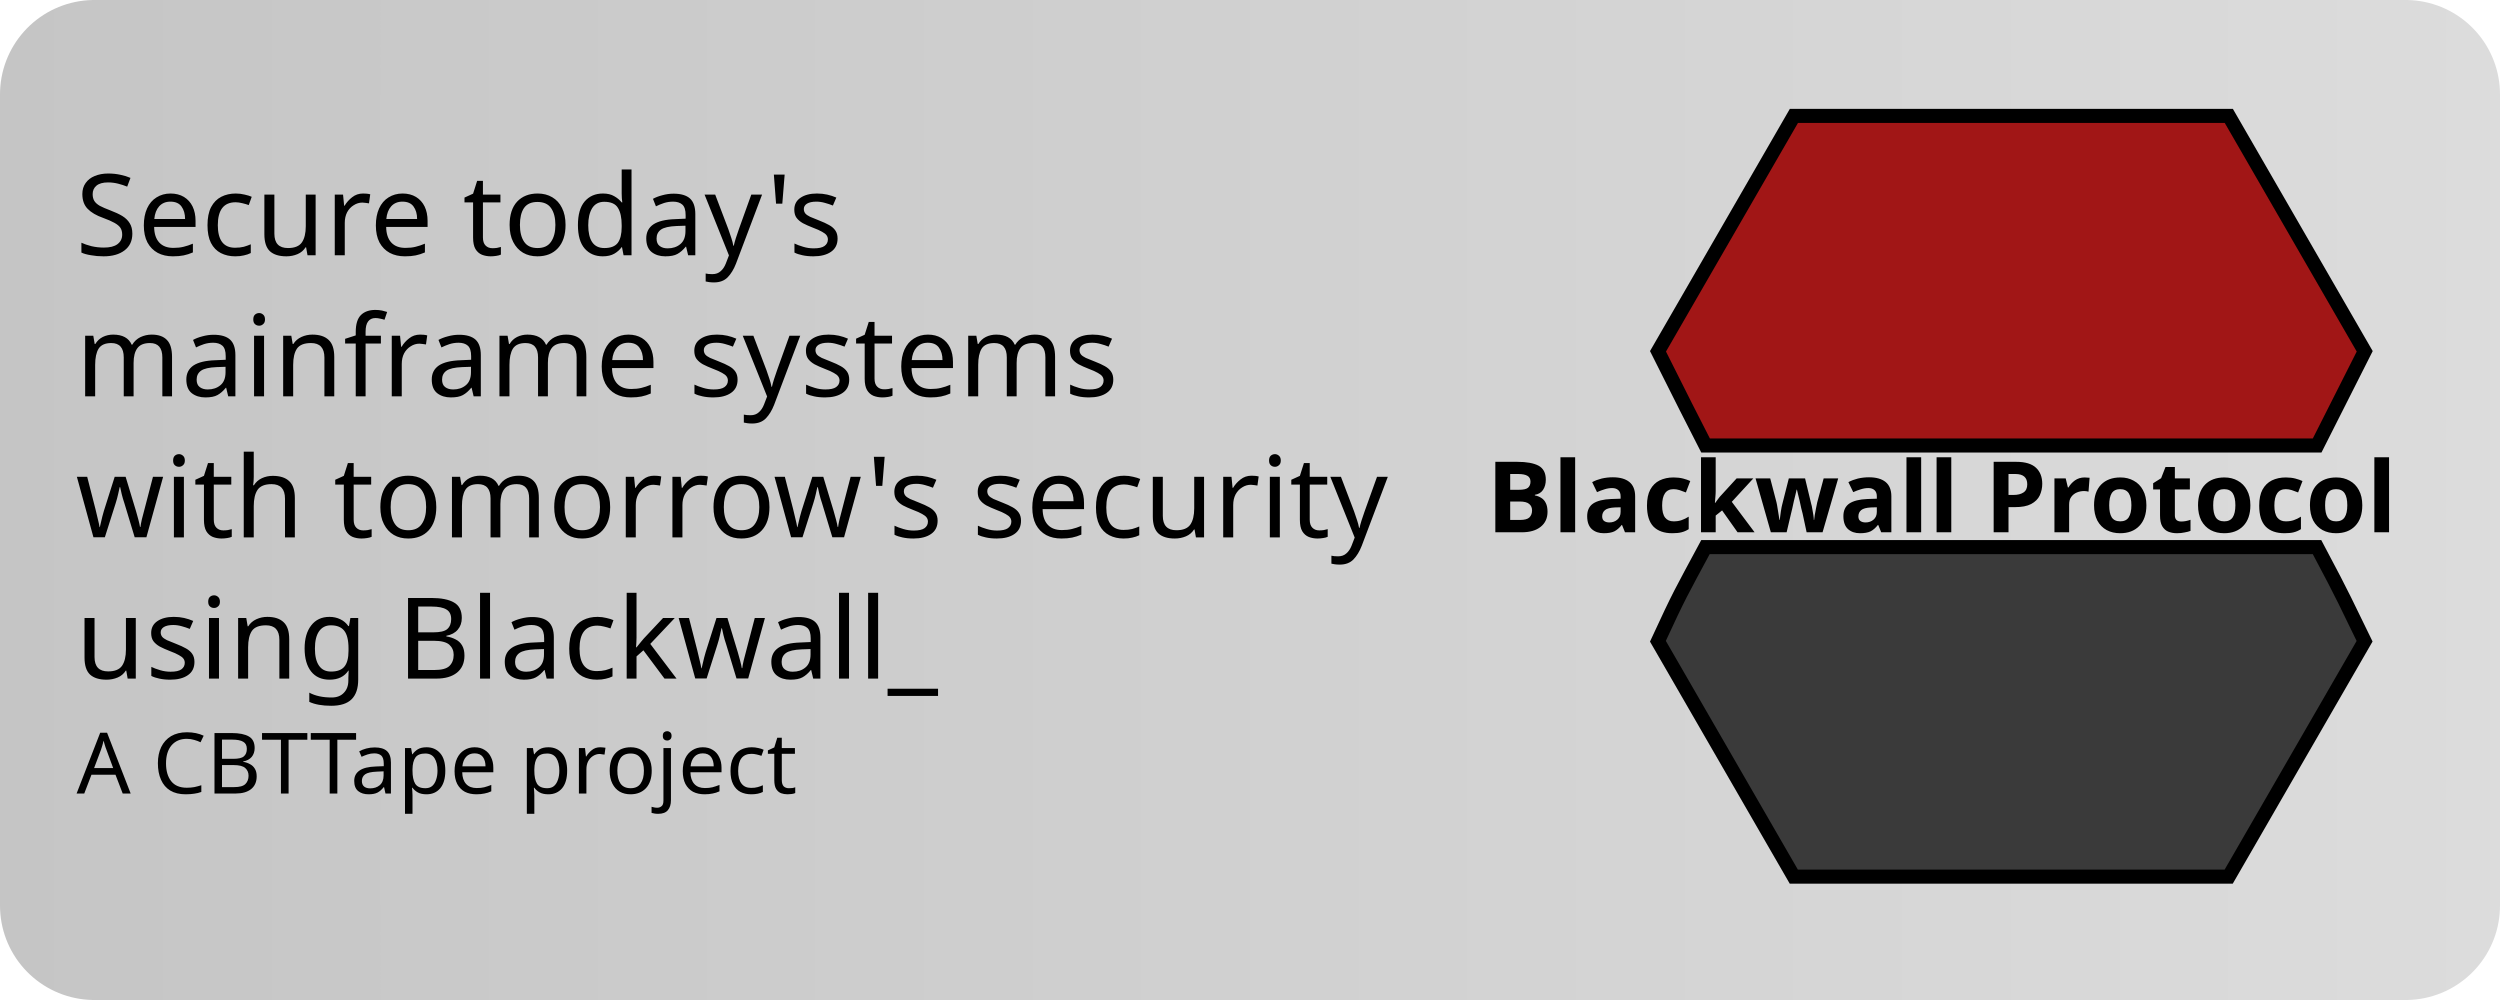
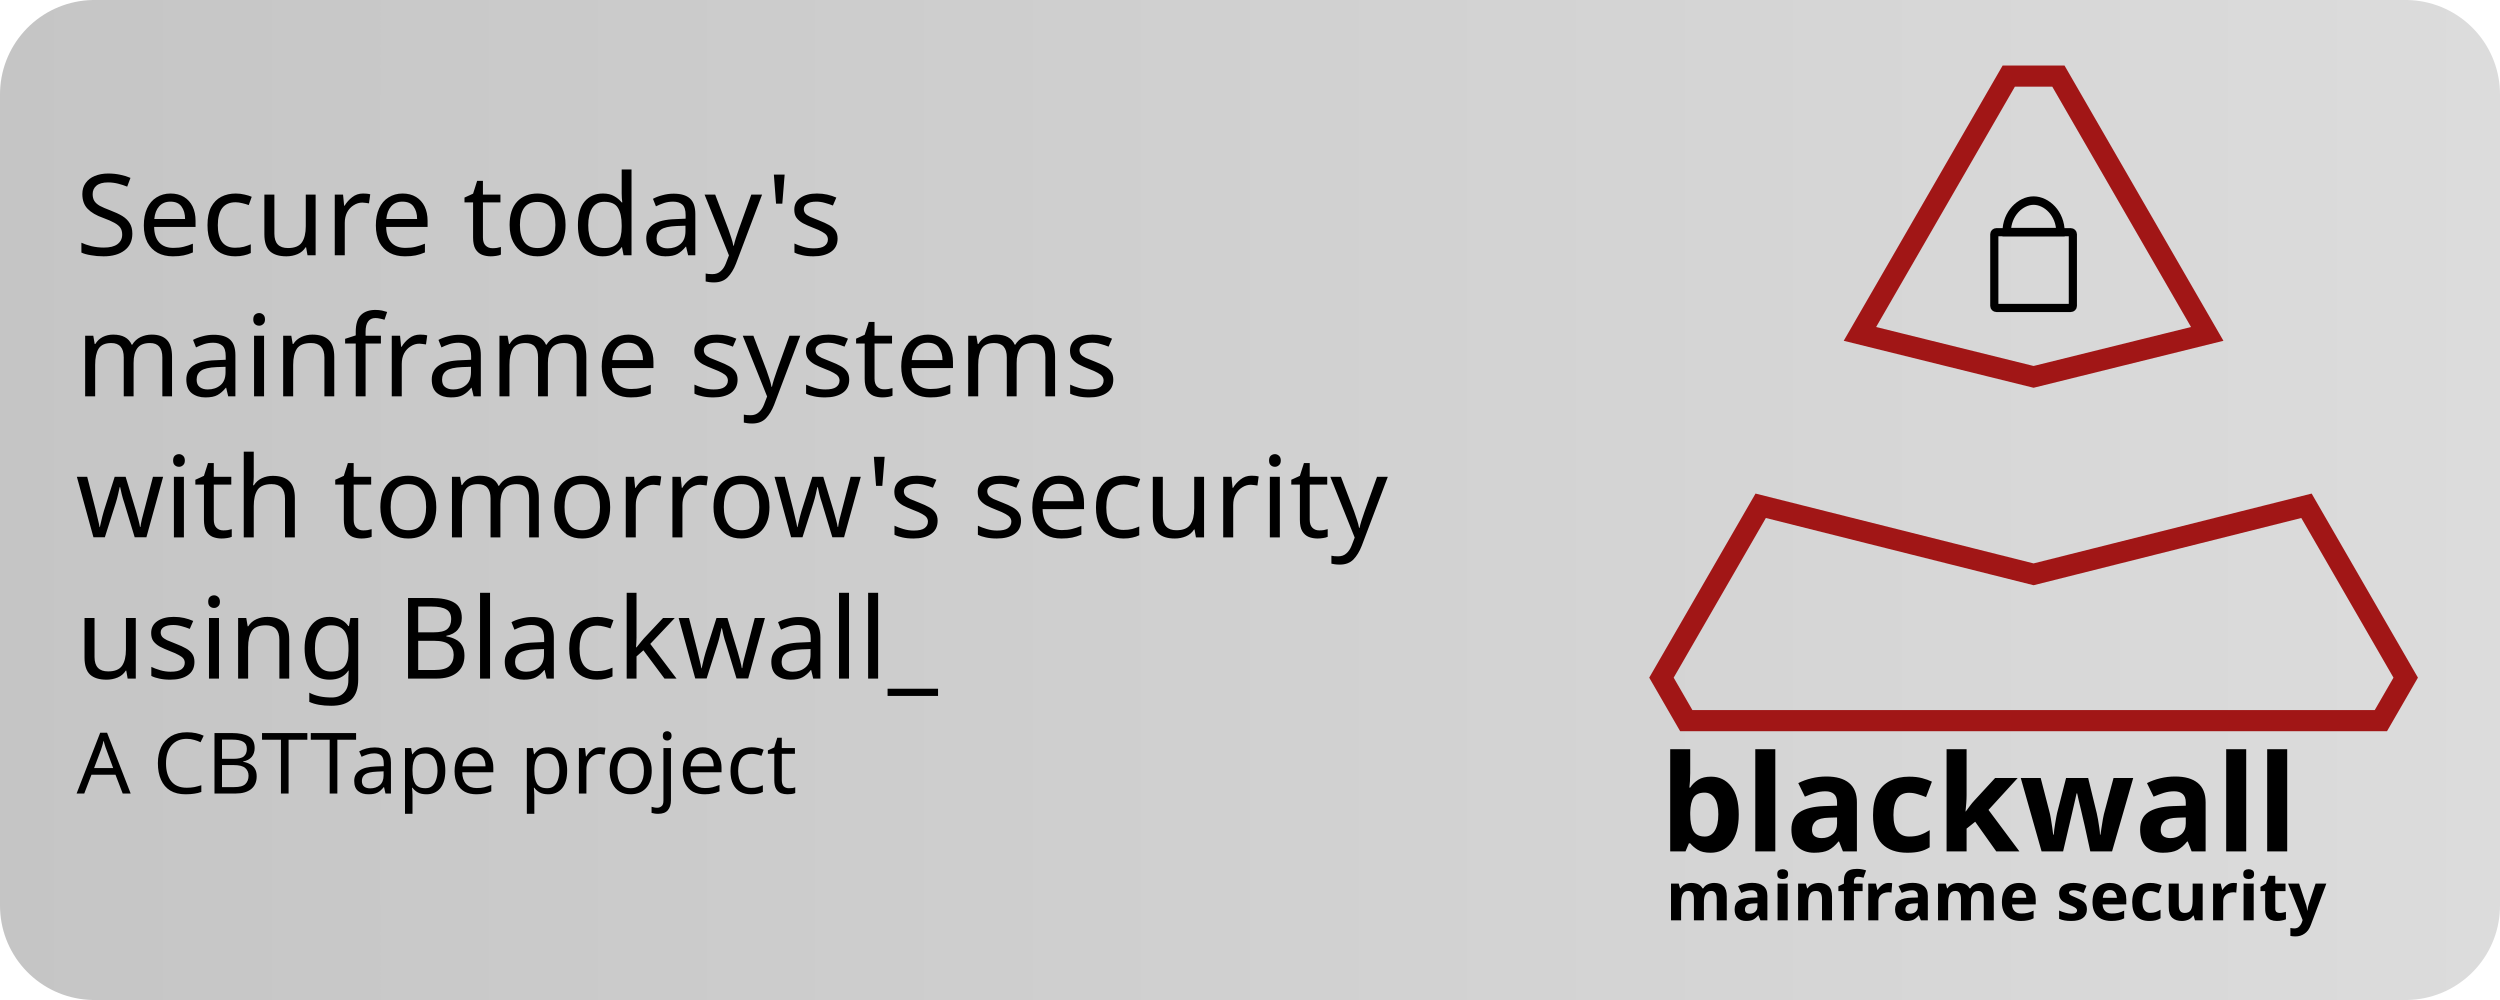
- <svg xmlns="http://www.w3.org/2000/svg" xmlns:xlink="http://www.w3.org/1999/xlink" width="250mm" height="100mm" viewBox="0 0 250 100" version="1.1" id="svg1">
+ <svg xmlns="http://www.w3.org/2000/svg" xmlns:xlink="http://www.w3.org/1999/xlink" width="250mm" height="100mm" viewBox="0 0 250 100" version="1.1" id="svg1" xml:space="preserve">
  <defs id="defs1">
    <linearGradient id="linearGradient14">
      <stop style="stop-color:#c5c5c5;stop-opacity:1;" offset="0" id="stop14" />
      <stop style="stop-color:#dcdcdc;stop-opacity:1;" offset="1" id="stop15" />
    </linearGradient>
    <linearGradient id="linearGradient12">
      <stop style="stop-color:#c5c5c5;stop-opacity:1;" offset="0" id="stop12" />
      <stop style="stop-color:#dcdcdc;stop-opacity:1;" offset="1" id="stop13" />
    </linearGradient>
    <rect x="41.379" y="258.621" width="309.483" height="74.138" id="rect8" />
    <linearGradient xlink:href="#linearGradient12" id="linearGradient13" x1="3.8146973e-05" y1="50" x2="250" y2="50" gradientUnits="userSpaceOnUse" />
    <linearGradient xlink:href="#linearGradient14" id="linearGradient15" x1="3.8146973e-05" y1="50" x2="250" y2="50" gradientUnits="userSpaceOnUse" />
+     <clipPath clipPathUnits="userSpaceOnUse" id="clipPath33">
+       <rect style="fill:#000000;stroke:none;stroke-width:1;stroke-linecap:butt;stroke-linejoin:bevel;paint-order:stroke markers fill;stop-color:#000000" id="rect33" width="46.192" height="80.007" x="75" y="399.997" />
+     </clipPath>
+     <pattern patternUnits="userSpaceOnUse" width="2.5" height="1" patternTransform="translate(0,0) scale(2,2)" preserveAspectRatio="xMidYMid" id="Strips1_1.5-7" style="fill:#000000">
+       <rect style="stroke:none" x="0" y="-0.5" width="1" height="2" id="rect140-1" />
+     </pattern>
+     <pattern xlink:href="#Strips1_1.5-7" preserveAspectRatio="xMidYMid" id="pattern1" patternTransform="rotate(90,-4.5161,-7.969589)" x="0" y="0" />
+     <clipPath clipPathUnits="userSpaceOnUse" id="clipPath33-0">
+       <rect style="fill:#000000;stroke:none;stroke-width:1;stroke-linecap:butt;stroke-linejoin:bevel;paint-order:stroke markers fill;stop-color:#000000" id="rect33-4" width="46.192" height="80.007" x="75" y="399.997" />
+     </clipPath>
+     <pattern patternUnits="userSpaceOnUse" width="2.5" height="1" patternTransform="translate(0,0) scale(2,2)" preserveAspectRatio="xMidYMid" id="Strips1_1.5-7-8" style="fill:#000000">
+       <rect style="stroke:none" x="0" y="-0.5" width="1" height="2" id="rect140-1-7" />
+     </pattern>
+     <pattern xlink:href="#Strips1_1.5-7-8" preserveAspectRatio="xMidYMid" id="pattern1-1" patternTransform="rotate(90,-4.5161,-7.969589)" x="0" y="0" />
+     <clipPath clipPathUnits="userSpaceOnUse" id="clipPath33-6">
+       <rect style="fill:#000000;stroke:none;stroke-width:1;stroke-linecap:butt;stroke-linejoin:bevel;paint-order:stroke markers fill;stop-color:#000000" id="rect33-1" width="46.192" height="80.007" x="75" y="399.997" />
+     </clipPath>
+     <pattern patternUnits="userSpaceOnUse" width="2.5" height="1" patternTransform="translate(0,0) scale(2,2)" preserveAspectRatio="xMidYMid" id="Strips1_1.5-7-0" style="fill:#000000">
+       <rect style="stroke:none" x="0" y="-0.5" width="1" height="2" id="rect140-1-6" />
+     </pattern>
+     <pattern xlink:href="#Strips1_1.5-7-0" preserveAspectRatio="xMidYMid" id="pattern1-15" patternTransform="rotate(90,-4.5161,-7.969589)" x="0" y="0" />
+     <clipPath clipPathUnits="userSpaceOnUse" id="clipPath33-1">
+       <rect style="fill:#000000;stroke:none;stroke-width:1;stroke-linecap:butt;stroke-linejoin:bevel;paint-order:stroke markers fill;stop-color:#000000" id="rect33-7" width="46.192" height="80.007" x="75" y="399.997" />
+     </clipPath>
+     <pattern patternUnits="userSpaceOnUse" width="2.5" height="1" patternTransform="translate(0,0) scale(2,2)" preserveAspectRatio="xMidYMid" id="Strips1_1.5-7-7" style="fill:#000000">
+       <rect style="stroke:none" x="0" y="-0.5" width="1" height="2" id="rect140-1-1" />
+     </pattern>
+     <pattern xlink:href="#Strips1_1.5-7-7" preserveAspectRatio="xMidYMid" id="pattern1-159" patternTransform="rotate(90,-4.5161,-7.969589)" x="0" y="0" />
+     <rect x="41.379" y="258.621" width="309.483" height="74.138" id="rect8-9" />
+     <clipPath clipPathUnits="userSpaceOnUse" id="clipPath33-5">
+       <rect style="fill:#000000;stroke:none;stroke-width:1;stroke-linecap:butt;stroke-linejoin:bevel;paint-order:stroke markers fill;stop-color:#000000" id="rect33-3" width="46.192" height="80.007" x="75" y="399.997" />
+     </clipPath>
+     <pattern patternUnits="userSpaceOnUse" width="2.5" height="1" patternTransform="translate(0,0) scale(2,2)" preserveAspectRatio="xMidYMid" id="Strips1_1.5-7-5" style="fill:#000000">
+       <rect style="stroke:none" x="0" y="-0.5" width="1" height="2" id="rect140-1-62" />
+     </pattern>
+     <pattern xlink:href="#Strips1_1.5-7-5" preserveAspectRatio="xMidYMid" id="pattern1-9" patternTransform="rotate(90,-4.5161,-7.969589)" x="0" y="0" />
+     <rect x="41.379" y="258.621" width="309.483" height="74.138" id="rect8-9-1" />
  </defs>
  <rect style="fill:url(#linearGradient15);fill-opacity:1;stroke:url(#linearGradient13);stroke-width:18.879;stroke-linecap:round;stroke-linejoin:round;stroke-miterlimit:16.5;stroke-dasharray:none;stroke-opacity:1" id="rect10" width="231.121" height="81.121" x="9.439" y="9.439" />
  <g id="layer1">
    <text xml:space="preserve" style="font-style:normal;font-variant:normal;font-weight:500;font-stretch:normal;font-size:11.289px;font-family:'IBM Plex Sans';-inkscape-font-specification:'IBM Plex Sans Medium';text-align:start;writing-mode:lr-tb;direction:ltr;text-anchor:start;fill:#000000;fill-opacity:1;stroke-width:0.265" x="7.561" y="25.523" id="text5">
      <tspan id="tspan5" style="font-style:normal;font-variant:normal;font-weight:500;font-stretch:normal;font-size:11.289px;font-family:'IBM Plex Sans';-inkscape-font-specification:'IBM Plex Sans Medium';text-align:start;text-anchor:start;stroke-width:0.265" x="7.561" y="25.523">Secure today's </tspan>
      <tspan style="font-style:normal;font-variant:normal;font-weight:500;font-stretch:normal;font-size:11.289px;font-family:'IBM Plex Sans';-inkscape-font-specification:'IBM Plex Sans Medium';text-align:start;text-anchor:start;stroke-width:0.265" x="7.561" y="39.635" id="tspan6">mainframe systems</tspan>
      <tspan style="font-style:normal;font-variant:normal;font-weight:500;font-stretch:normal;font-size:11.289px;font-family:'IBM Plex Sans';-inkscape-font-specification:'IBM Plex Sans Medium';text-align:start;text-anchor:start;stroke-width:0.265" x="7.561" y="53.746" id="tspan11">with tomorrow's security </tspan>
      <tspan style="font-style:normal;font-variant:normal;font-weight:500;font-stretch:normal;font-size:11.289px;font-family:'IBM Plex Sans';-inkscape-font-specification:'IBM Plex Sans Medium';text-align:start;text-anchor:start;stroke-width:0.265" x="7.561" y="67.857" id="tspan12">using Blackwall_</tspan>
      <tspan style="font-style:normal;font-variant:normal;font-weight:500;font-stretch:normal;font-size:11.289px;font-family:'IBM Plex Sans';-inkscape-font-specification:'IBM Plex Sans Medium';text-align:start;text-anchor:start;stroke-width:0.265" x="7.561" y="81.968" id="tspan7" />
    </text>
    <text xml:space="preserve" style="font-style:normal;font-variant:normal;font-weight:normal;font-stretch:normal;font-size:8.467px;font-family:'IBM Plex Sans';-inkscape-font-specification:'IBM Plex Sans';text-align:start;writing-mode:lr-tb;direction:ltr;text-anchor:start;fill:#000000;fill-opacity:1;stroke-width:0.265" x="7.66" y="79.353" id="text10">
      <tspan id="tspan10" style="font-size:8.467px;stroke-width:0.265" x="7.66" y="79.353">A CBTTape project</tspan>
    </text>
  </g>
  <g id="layer2" transform="translate(-0.29006,-2.90786)">
-     <path d="m 170.838,57.616 c -2.51,4.674 -2.55,4.638 -4.757,9.416 l 2.718,4.708 2.718,4.708 2.718,4.708 2.718,4.708 2.718,4.708 h 5.436 5.436 5.436 5.436 5.436 5.436 5.436 5.436 l 2.718,-4.708 2.718,-4.708 2.718,-4.708 2.718,-4.708 2.718,-4.708 c -1.873,-3.803 -1.814,-3.891 -4.757,-9.416 h -10.193 -10.193 -10.193 -10.193 -10.193 z" style="fill:#3a3a3a;fill-opacity:1;stroke:#000000;stroke-width:1.407" id="path3" />
-     <path d="m 179.68,14.5 -2.718,4.708 -2.718,4.708 -2.718,4.708 -2.718,4.708 -2.718,4.708 c 4.041,8.059 1.773,3.542 4.757,9.416 h 10.193 10.193 10.193 10.193 10.193 10.193 l 4.757,-9.416 -2.718,-4.708 -2.718,-4.708 -2.718,-4.708 -2.718,-4.708 -2.718,-4.708 h -5.436 -5.436 -5.436 -5.436 -5.436 -5.436 -5.436 z" style="fill:#a11616;stroke:#000000;stroke-width:1.407" id="path2" />
-     <text xml:space="preserve" style="font-style:normal;font-variant:normal;font-weight:bold;font-stretch:normal;font-size:9.878px;font-family:'IBM Plex Sans';-inkscape-font-specification:'IBM Plex Sans Bold';text-align:center;writing-mode:lr-tb;direction:ltr;text-anchor:middle;fill:#000000;fill-opacity:1;stroke-width:0.265" x="200.875" y="56.136" id="text1">
-       <tspan style="font-style:normal;font-variant:normal;font-weight:bold;font-stretch:normal;font-size:9.878px;font-family:'IBM Plex Sans';-inkscape-font-specification:'IBM Plex Sans Bold';text-align:center;text-anchor:middle;fill:#000000;fill-opacity:1;stroke-width:0.265" x="200.875" y="56.136" id="tspan3">Blackwall Protocol</tspan>
-     </text>
+     <g id="layer1-2" transform="matrix(0.5292366,0,0,0.5292366,150.724,-0.5226271)">
+       <path id="path3" style="opacity:1;fill:none;fill-opacity:1;stroke:#a11616;stroke-width:4;stroke-dasharray:none;stroke-opacity:1" d="m 67.188,69.573 4.687,-8.119 4.688,-8.119 4.688,-8.119 4.687,-8.119 4.688,-8.119 4.687,-8.119 h 9.375 l 4.687,8.119 4.688,8.119 4.687,8.119 4.688,8.119 4.687,8.119 4.688,8.119 L 100,77.692 Z m 84.375,32.476 4.688,8.119 4.688,8.119 4.688,8.119 4.688,8.119 -4.688,8.119 H 156.25 146.875 137.5 128.125 118.75 109.375 100 90.625 81.25 71.875 62.5 53.125 43.75 34.375 l -4.688,-8.119 4.688,-8.119 4.688,-8.119 4.688,-8.119 4.688,-8.119 L 100,115 Z" />
+       <text xml:space="preserve" style="font-style:normal;font-variant:normal;font-weight:bold;font-stretch:normal;font-size:25.4px;font-family:Corbel;-inkscape-font-specification:'Corbel Bold';text-align:start;writing-mode:lr-tb;direction:ltr;text-anchor:start;opacity:1;fill:#000000;fill-opacity:1;stroke:none;stroke-width:1.2;stroke-dasharray:none;stroke-dashoffset:0" x="29.357" y="167.361" id="text3">
+         <tspan id="tspan3" style="font-style:normal;font-variant:normal;font-weight:800;font-stretch:normal;font-family:Orbitron;-inkscape-font-specification:'Orbitron Ultra-Bold';stroke-width:1.2" x="29.357" y="167.361">blackwall</tspan>
+       </text>
+       <text xml:space="preserve" style="font-style:normal;font-variant:normal;font-weight:bold;font-stretch:normal;font-size:12.7px;font-family:Corbel;-inkscape-font-specification:'Corbel Bold';text-align:start;writing-mode:lr-tb;direction:ltr;text-anchor:start;fill:#000000;fill-opacity:1;stroke:none;stroke-width:1.2;stroke-dasharray:none;stroke-dashoffset:0" x="30.506" y="180.376" id="text3-3">
+         <tspan id="tspan3-0" style="font-style:normal;font-variant:normal;font-weight:800;font-stretch:normal;font-size:12.7px;font-family:Orbitron;-inkscape-font-specification:'Orbitron Ultra-Bold';stroke-width:1.2" x="30.506" y="180.376">mainframe security</tspan>
+       </text>
+       <rect style="fill:none;fill-opacity:1;stroke:#000000;stroke-width:1.542;stroke-dasharray:none;stroke-opacity:1" id="rect8-7" width="14.843" height="14.312" x="92.579" y="50.358" rx="0.393" ry="0.379" />
+       <path id="path8" style="fill:none;stroke:#000000;stroke-width:1.6;stroke-dasharray:none;stroke-opacity:1" d="m 105.081,50.334 c -4.527,0.007 -5.983,-0.018 -10.162,0 10e-4,-3.521 2.624,-5.95 5.081,-5.95 2.457,0 5.083,2.418 5.081,5.95 z" />
+     </g>
  </g>
</svg>
